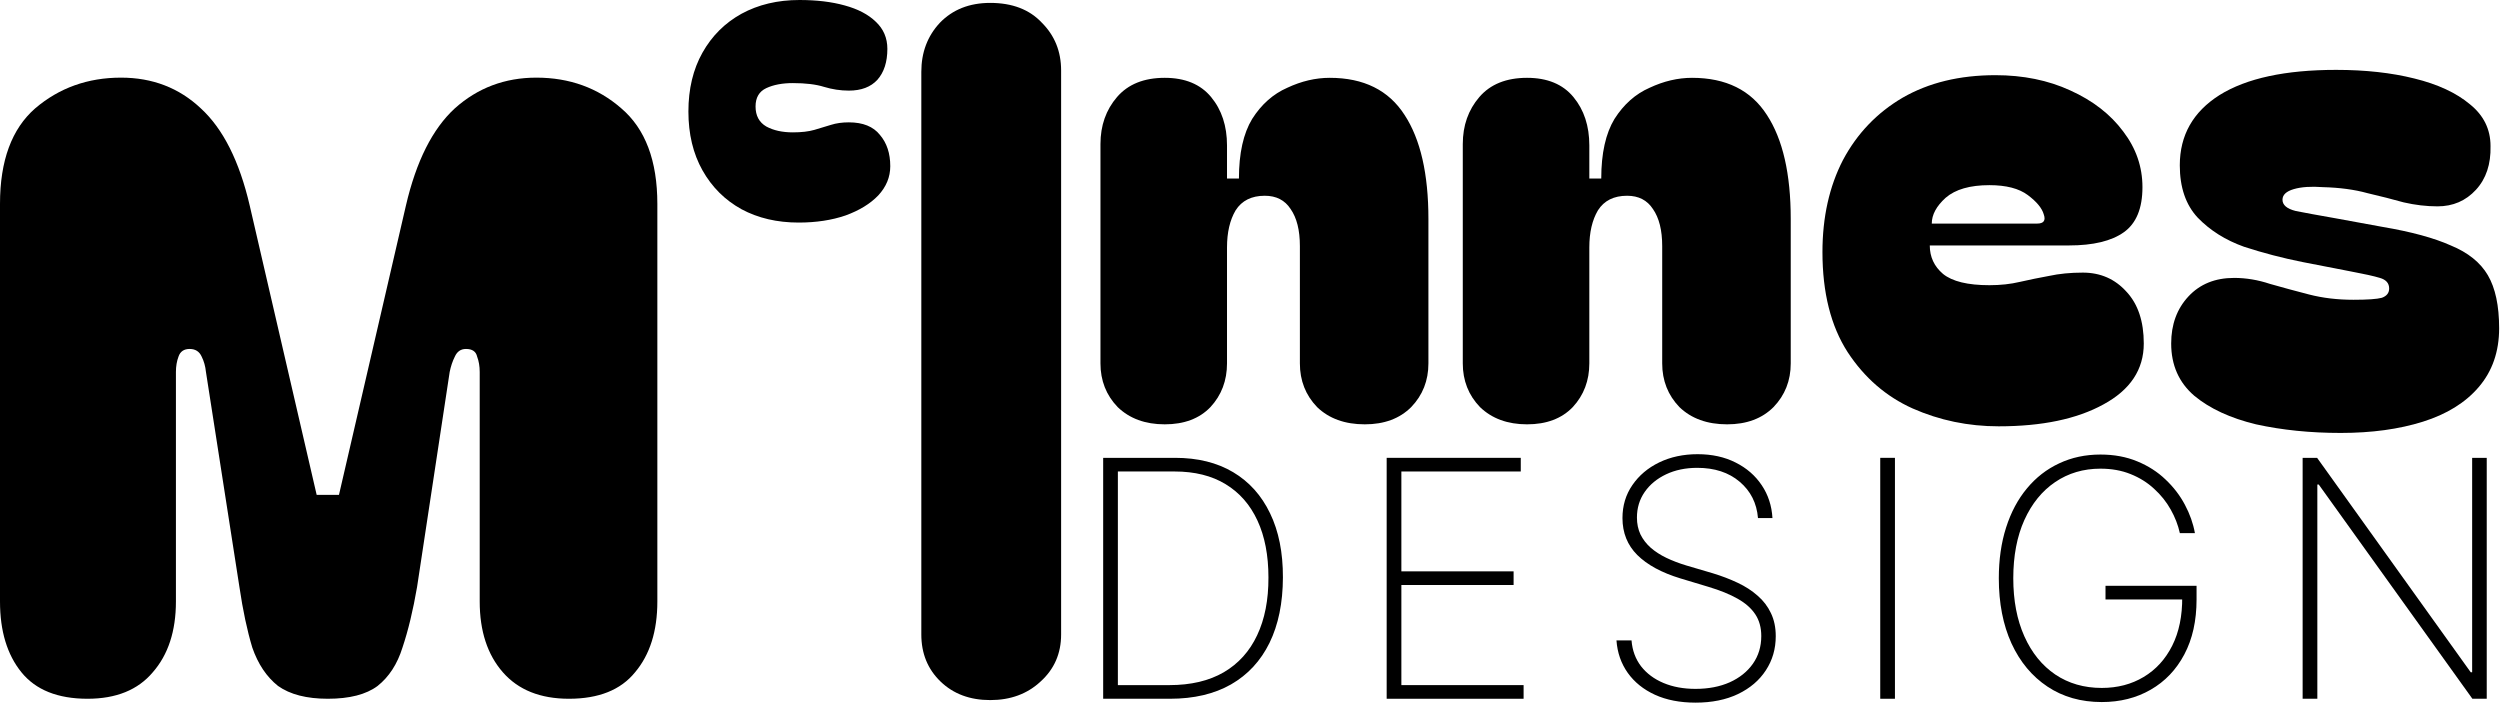
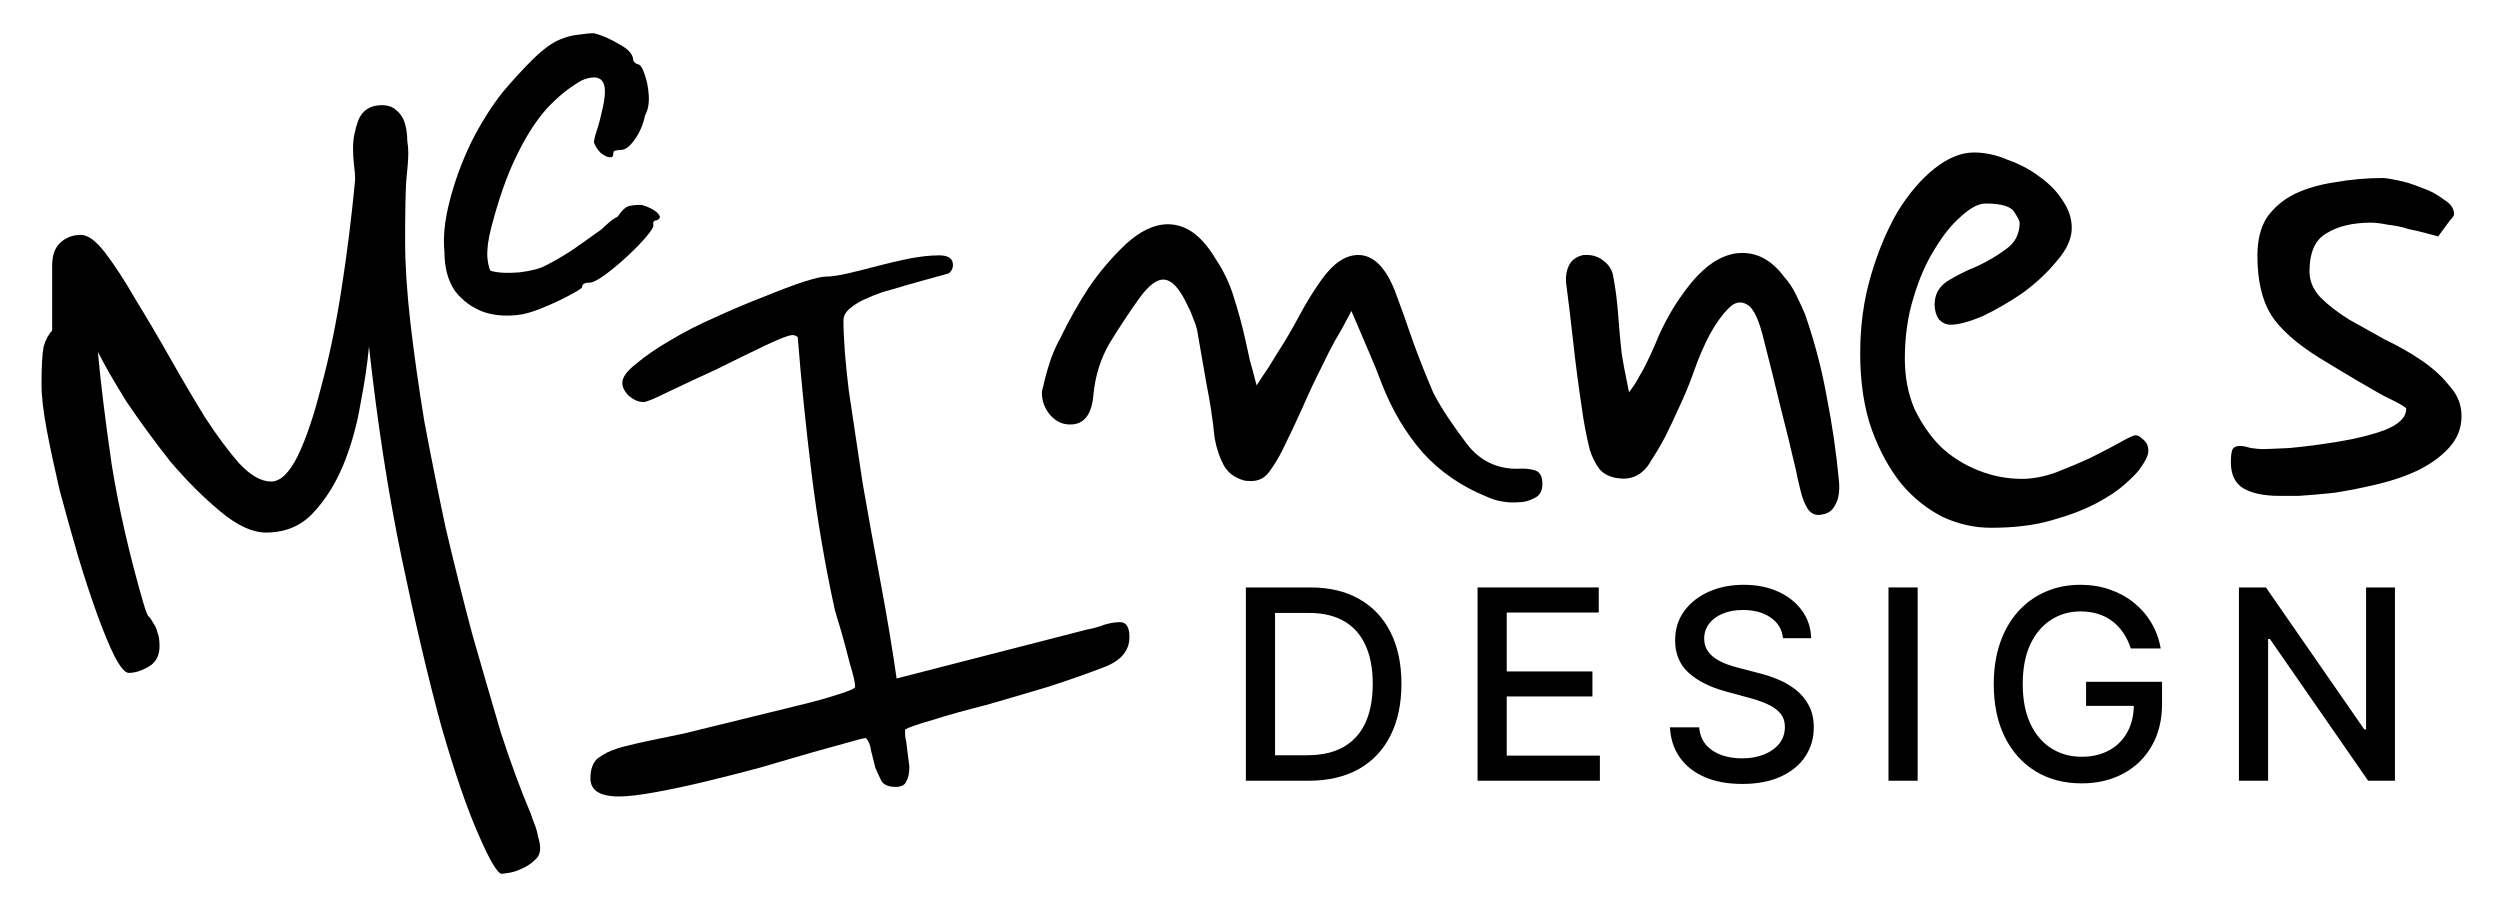
- <svg xmlns="http://www.w3.org/2000/svg" width="483" height="136" viewBox="0 0 483 136" fill="none">
-   <path d="M191.312 135.256C187.387 135.256 184.187 134.061 181.712 131.672C179.237 129.283 178 126.253 178 122.584V13.872C178 10.117 179.195 6.96 181.584 4.4C184.059 1.84 187.301 0.56 191.312 0.56C195.579 0.56 198.907 1.84 201.296 4.4C203.771 6.875 205.008 9.947 205.008 13.616V122.584C205.008 126.253 203.685 129.283 201.04 131.672C198.48 134.061 195.237 135.256 191.312 135.256Z" fill="black" />
-   <path d="M225.026 81.98C221.271 81.98 218.242 80.871 215.938 78.652C213.719 76.348 212.61 73.532 212.61 70.204V27.836C212.61 24.252 213.677 21.223 215.81 18.748C217.943 16.273 221.015 15.036 225.026 15.036C228.951 15.036 231.938 16.273 233.986 18.748C236.034 21.223 237.058 24.337 237.058 28.092V34.492H239.362C239.362 29.628 240.215 25.788 241.922 22.972C243.714 20.156 245.975 18.151 248.706 16.956C251.437 15.676 254.167 15.036 256.898 15.036C263.469 15.036 268.29 17.425 271.362 22.204C274.434 26.897 275.97 33.596 275.97 42.3V70.204C275.97 73.532 274.861 76.348 272.642 78.652C270.423 80.871 267.437 81.98 263.682 81.98C259.842 81.98 256.77 80.871 254.466 78.652C252.247 76.348 251.138 73.532 251.138 70.204V47.548C251.138 44.476 250.541 42.087 249.346 40.38C248.237 38.673 246.573 37.82 244.354 37.82C241.794 37.82 239.917 38.759 238.722 40.636C237.613 42.513 237.058 44.903 237.058 47.804V70.204C237.058 73.532 235.991 76.348 233.858 78.652C231.725 80.871 228.781 81.98 225.026 81.98Z" fill="black" />
-   <path d="M295.026 81.98C291.271 81.98 288.242 80.871 285.938 78.652C283.719 76.348 282.61 73.532 282.61 70.204V27.836C282.61 24.252 283.677 21.223 285.81 18.748C287.943 16.273 291.015 15.036 295.026 15.036C298.951 15.036 301.938 16.273 303.986 18.748C306.034 21.223 307.058 24.337 307.058 28.092V34.492H309.362C309.362 29.628 310.215 25.788 311.922 22.972C313.714 20.156 315.975 18.151 318.706 16.956C321.437 15.676 324.167 15.036 326.898 15.036C333.469 15.036 338.29 17.425 341.362 22.204C344.434 26.897 345.97 33.596 345.97 42.3V70.204C345.97 73.532 344.861 76.348 342.642 78.652C340.423 80.871 337.437 81.98 333.682 81.98C329.842 81.98 326.77 80.871 324.466 78.652C322.247 76.348 321.138 73.532 321.138 70.204V47.548C321.138 44.476 320.541 42.087 319.346 40.38C318.237 38.673 316.573 37.82 314.354 37.82C311.794 37.82 309.917 38.759 308.722 40.636C307.613 42.513 307.058 44.903 307.058 47.804V70.204C307.058 73.532 305.991 76.348 303.858 78.652C301.725 80.871 298.781 81.98 295.026 81.98Z" fill="black" />
-   <path d="M352.098 48.7C352.098 41.959 353.421 36.028 356.066 30.908C358.797 25.788 362.637 21.777 367.586 18.876C372.621 15.975 378.594 14.524 385.506 14.524C390.882 14.524 395.703 15.505 399.97 17.468C404.322 19.431 407.735 22.076 410.21 25.404C412.685 28.647 413.922 32.231 413.922 36.156C413.922 40.252 412.727 43.153 410.338 44.86C407.949 46.567 404.407 47.42 399.714 47.42H372.834C372.834 49.639 373.687 51.473 375.394 52.924C377.186 54.375 380.173 55.1 384.354 55.1C386.487 55.1 388.45 54.887 390.242 54.46C392.119 54.033 393.997 53.649 395.874 53.308C397.837 52.881 400.013 52.668 402.402 52.668C405.815 52.668 408.631 53.905 410.85 56.38C413.069 58.769 414.178 62.097 414.178 66.364C414.178 71.399 411.575 75.324 406.37 78.14C401.25 80.956 394.509 82.364 386.146 82.364C380.258 82.364 374.711 81.212 369.506 78.908C364.386 76.604 360.205 72.977 356.962 68.028C353.719 62.993 352.098 56.551 352.098 48.7ZM393.57 43.196C394.85 43.196 395.277 42.599 394.85 41.404C394.509 40.209 393.485 38.972 391.778 37.692C390.071 36.412 387.597 35.772 384.354 35.772C380.599 35.772 377.783 36.583 375.906 38.204C374.114 39.825 373.218 41.489 373.218 43.196H393.57Z" fill="black" />
-   <path d="M452.241 83.644C446.353 83.644 440.892 83.089 435.857 81.98C430.908 80.785 426.94 78.951 423.953 76.476C420.966 73.916 419.473 70.545 419.473 66.364C419.473 62.695 420.582 59.665 422.801 57.276C425.02 54.887 427.964 53.692 431.633 53.692C433.937 53.692 436.241 54.076 438.545 54.844C440.934 55.527 443.452 56.209 446.097 56.892C448.742 57.575 451.601 57.916 454.673 57.916C457.404 57.916 459.238 57.788 460.177 57.532C461.116 57.191 461.585 56.593 461.585 55.74C461.585 54.716 460.988 54.033 459.793 53.692C458.684 53.351 456.764 52.924 454.033 52.412L444.817 50.62C440.977 49.852 437.222 48.871 433.553 47.676C429.969 46.396 426.982 44.519 424.593 42.044C422.289 39.569 421.137 36.199 421.137 31.932C421.137 26.129 423.697 21.607 428.817 18.364C434.022 15.121 441.532 13.5 451.345 13.5C456.977 13.5 462.012 14.055 466.449 15.164C470.972 16.273 474.556 17.937 477.201 20.156C479.846 22.289 481.169 24.977 481.169 28.22C481.254 31.719 480.316 34.535 478.353 36.668C476.39 38.801 473.916 39.868 470.929 39.868C468.796 39.868 466.62 39.612 464.401 39.1C462.268 38.503 459.921 37.905 457.361 37.308C454.886 36.625 452.028 36.241 448.785 36.156C446.481 35.985 444.604 36.113 443.153 36.54C441.702 36.967 440.977 37.649 440.977 38.588C440.977 39.612 441.83 40.337 443.537 40.764C445.244 41.105 447.804 41.575 451.217 42.172L460.305 43.836C465.852 44.775 470.246 45.969 473.489 47.42C476.817 48.785 479.206 50.705 480.657 53.18C482.108 55.655 482.833 59.068 482.833 63.42C482.833 67.943 481.51 71.74 478.865 74.812C476.305 77.799 472.721 80.017 468.113 81.468C463.505 82.919 458.214 83.644 452.241 83.644Z" fill="black" />
-   <path d="M154.302 43C150.138 43 146.454 42.139 143.251 40.418C140.047 38.644 137.538 36.143 135.723 32.916C133.908 29.689 133 25.897 133 21.54C133 17.184 133.908 13.392 135.723 10.165C137.538 6.938 140.047 4.437 143.251 2.662C146.507 0.887 150.244 0 154.462 0C157.772 0 160.682 0.35 163.191 1.049C165.754 1.748 167.756 2.797 169.197 4.195C170.692 5.593 171.439 7.341 171.439 9.439C171.439 11.967 170.799 13.957 169.517 15.409C168.236 16.807 166.394 17.507 163.992 17.507C162.39 17.507 160.789 17.265 159.187 16.78C157.639 16.296 155.637 16.054 153.181 16.054C151.152 16.054 149.444 16.377 148.055 17.023C146.667 17.668 145.973 18.851 145.973 20.572C145.973 22.347 146.667 23.638 148.055 24.445C149.444 25.198 151.152 25.574 153.181 25.574C154.836 25.574 156.224 25.413 157.345 25.09C158.466 24.767 159.534 24.445 160.548 24.122C161.563 23.799 162.71 23.638 163.992 23.638C166.715 23.638 168.717 24.445 169.998 26.058C171.333 27.618 172 29.635 172 32.109C172 34.206 171.226 36.089 169.678 37.756C168.129 39.37 166.021 40.66 163.351 41.629C160.682 42.543 157.665 43 154.302 43Z" fill="black" />
-   <path d="M16.911 135C11.164 135 6.908 133.297 4.145 129.89C1.382 126.484 0 121.923 0 116.209V39.396C0 31.044 2.266 24.89 6.798 20.934C11.44 16.978 16.966 15 23.377 15C29.456 15 34.596 16.978 38.796 20.934C43.107 24.89 46.257 31.154 48.247 39.725L61.179 95.604H65.49L78.422 39.725C80.411 31.154 83.561 24.89 87.872 20.934C92.293 16.978 97.543 15 103.623 15C110.034 15 115.505 16.978 120.037 20.934C124.679 24.89 127 31.044 127 39.396V116.209C127 121.923 125.563 126.484 122.689 129.89C119.926 133.297 115.671 135 109.923 135C104.396 135 100.141 133.297 97.157 129.89C94.172 126.484 92.68 121.923 92.68 116.209V71.868C92.68 70.769 92.514 69.78 92.183 68.901C91.962 67.912 91.243 67.418 90.027 67.418C89.033 67.418 88.314 67.912 87.872 68.901C87.43 69.78 87.098 70.769 86.877 71.868L80.577 113.407C79.803 117.912 78.864 121.813 77.758 125.11C76.764 128.297 75.161 130.769 72.95 132.527C70.74 134.176 67.534 135 63.334 135C59.245 135 56.039 134.176 53.718 132.527C51.507 130.769 49.849 128.297 48.744 125.11C47.749 121.813 46.92 117.912 46.257 113.407L39.791 71.868C39.681 70.769 39.404 69.78 38.962 68.901C38.52 67.912 37.746 67.418 36.641 67.418C35.536 67.418 34.817 67.912 34.486 68.901C34.154 69.78 33.988 70.769 33.988 71.868V116.209C33.988 121.923 32.496 126.484 29.512 129.89C26.638 133.297 22.438 135 16.911 135Z" fill="black" />
-   <path d="M226.041 135H213.132V88.454H227.041C231.405 88.454 235.139 89.379 238.245 91.227C241.352 93.076 243.73 95.727 245.382 99.182C247.049 102.621 247.874 106.75 247.859 111.568C247.844 116.492 246.98 120.705 245.268 124.205C243.556 127.689 241.079 130.364 237.836 132.227C234.594 134.076 230.662 135 226.041 135ZM215.973 132.364H225.927C230.079 132.364 233.579 131.538 236.427 129.886C239.276 128.22 241.427 125.833 242.882 122.727C244.352 119.621 245.079 115.902 245.064 111.568C245.064 107.295 244.359 103.636 242.95 100.591C241.541 97.53 239.488 95.182 236.791 93.546C234.109 91.909 230.821 91.091 226.927 91.091H215.973V132.364Z" fill="black" />
-   <path d="M267.904 135V88.454H293.813V91.091H270.745V110.386H292.427V113.023H270.745V132.364H294.359V135H267.904Z" fill="black" />
-   <path d="M339.643 100.091C339.4 97.197 338.219 94.856 336.097 93.068C333.991 91.28 331.264 90.386 327.915 90.386C325.658 90.386 323.65 90.803 321.893 91.636C320.135 92.47 318.756 93.606 317.756 95.046C316.756 96.485 316.256 98.136 316.256 100C316.256 101.197 316.484 102.28 316.938 103.25C317.408 104.205 318.067 105.061 318.915 105.818C319.764 106.561 320.772 107.212 321.938 107.773C323.105 108.333 324.393 108.826 325.802 109.25L330.893 110.75C332.635 111.28 334.241 111.894 335.711 112.591C337.196 113.288 338.484 114.121 339.575 115.091C340.681 116.045 341.537 117.167 342.143 118.455C342.764 119.742 343.075 121.227 343.075 122.909C343.075 125.364 342.438 127.561 341.165 129.5C339.908 131.439 338.112 132.97 335.779 134.091C333.461 135.197 330.726 135.75 327.575 135.75C324.575 135.75 321.961 135.242 319.734 134.227C317.522 133.212 315.772 131.803 314.484 130C313.196 128.182 312.469 126.091 312.302 123.727H315.211C315.362 125.652 315.976 127.318 317.052 128.727C318.143 130.121 319.59 131.197 321.393 131.955C323.196 132.712 325.256 133.091 327.575 133.091C330.075 133.091 332.279 132.667 334.188 131.818C336.097 130.955 337.59 129.758 338.665 128.227C339.741 126.697 340.279 124.917 340.279 122.886C340.279 121.25 339.893 119.848 339.12 118.682C338.347 117.515 337.203 116.508 335.688 115.659C334.188 114.811 332.325 114.053 330.097 113.386L324.665 111.75C321.029 110.644 318.249 109.136 316.325 107.227C314.415 105.318 313.461 102.939 313.461 100.091C313.461 97.697 314.097 95.576 315.37 93.727C316.643 91.864 318.37 90.401 320.552 89.341C322.749 88.28 325.226 87.75 327.984 87.75C330.756 87.75 333.203 88.288 335.325 89.364C337.446 90.424 339.128 91.886 340.37 93.75C341.612 95.599 342.302 97.712 342.438 100.091H339.643Z" fill="black" />
-   <path d="M366.103 88.454V135H363.262V88.454H366.103Z" fill="black" />
-   <path d="M421.148 103C420.799 101.424 420.209 99.901 419.375 98.432C418.542 96.947 417.474 95.614 416.171 94.432C414.883 93.235 413.368 92.288 411.625 91.591C409.898 90.894 407.959 90.546 405.807 90.546C402.519 90.546 399.603 91.409 397.057 93.136C394.527 94.849 392.542 97.296 391.103 100.477C389.678 103.644 388.966 107.394 388.966 111.727C388.966 116.015 389.678 119.75 391.103 122.932C392.527 126.114 394.519 128.576 397.08 130.318C399.656 132.045 402.648 132.909 406.057 132.909C409.103 132.909 411.799 132.205 414.148 130.795C416.512 129.386 418.353 127.371 419.671 124.75C420.989 122.129 421.633 118.992 421.603 115.341L422.603 115.818H406.784V113.182H424.375V115.818C424.375 119.924 423.587 123.462 422.012 126.432C420.451 129.386 418.284 131.659 415.512 133.25C412.754 134.841 409.603 135.636 406.057 135.636C402.057 135.636 398.565 134.644 395.58 132.659C392.595 130.674 390.277 127.894 388.625 124.318C386.989 120.727 386.171 116.53 386.171 111.727C386.171 108.121 386.64 104.848 387.58 101.909C388.519 98.97 389.86 96.454 391.603 94.364C393.345 92.258 395.421 90.644 397.83 89.523C400.239 88.386 402.898 87.818 405.807 87.818C408.443 87.818 410.815 88.258 412.921 89.136C415.027 90 416.845 91.167 418.375 92.636C419.921 94.091 421.171 95.72 422.125 97.523C423.08 99.311 423.724 101.136 424.057 103H421.148Z" fill="black" />
-   <path d="M480.438 88.454V135H477.665L447.983 93.614H447.71V135H444.869V88.454H447.665L477.347 129.886H477.619V88.454H480.438Z" fill="black" />
+ <svg xmlns="http://www.w3.org/2000/svg" width="301" height="109" viewBox="0 0 301 109" fill="none">
+   <path d="M62.958 37.83C61.235 38.125 59.66 38.036 58.234 37.565C56.808 37.035 55.649 36.181 54.758 35.004C53.926 33.767 53.51 32.206 53.51 30.322C53.331 28.556 53.539 26.524 54.134 24.227C54.728 21.872 55.59 19.517 56.719 17.161C57.907 14.806 59.185 12.774 60.551 11.066C61.74 9.653 62.928 8.358 64.117 7.18C65.305 6.002 66.375 5.207 67.326 4.795C68.158 4.442 68.93 4.236 69.643 4.177C70.416 4.059 71.04 4 71.515 4C72.466 4.236 73.476 4.677 74.546 5.325C75.675 5.914 76.239 6.562 76.239 7.268C76.239 7.268 76.299 7.357 76.417 7.533C76.596 7.651 76.685 7.71 76.685 7.71C77.041 7.71 77.338 8.093 77.576 8.858C77.873 9.624 78.052 10.507 78.111 11.508C78.17 12.45 78.022 13.245 77.665 13.893C77.428 15.012 77.012 15.983 76.417 16.808C75.823 17.632 75.288 18.044 74.813 18.044C74.575 18.044 74.338 18.074 74.1 18.133C73.922 18.133 73.832 18.28 73.832 18.574C73.832 18.869 73.654 18.986 73.298 18.928C73.001 18.869 72.674 18.692 72.317 18.398C71.961 18.044 71.693 17.632 71.515 17.161C71.515 16.867 71.634 16.366 71.871 15.659C72.109 14.953 72.347 14.04 72.585 12.921C72.941 11.272 72.911 10.213 72.496 9.741C72.079 9.211 71.277 9.182 70.089 9.653C68.603 10.477 67.177 11.626 65.81 13.098C64.503 14.57 63.285 16.484 62.156 18.839C61.027 21.136 60.017 24.021 59.125 27.496C58.769 28.85 58.62 30.028 58.679 31.029C58.798 32.03 58.947 32.56 59.125 32.619C59.957 32.854 61.086 32.913 62.512 32.795C63.938 32.619 64.978 32.354 65.632 32C66.583 31.529 67.653 30.911 68.841 30.145C70.029 29.321 71.069 28.585 71.961 27.937C72.258 27.761 72.614 27.466 73.03 27.054C73.446 26.642 73.892 26.318 74.367 26.082C74.843 25.376 75.259 24.963 75.615 24.846C75.972 24.728 76.507 24.669 77.22 24.669C77.695 24.787 78.141 24.963 78.557 25.199C78.973 25.435 79.24 25.67 79.359 25.906C79.537 26.141 79.448 26.347 79.091 26.524C78.854 26.524 78.705 26.612 78.646 26.789C78.646 26.907 78.646 26.966 78.646 26.966C78.765 27.201 78.497 27.702 77.844 28.467C77.249 29.174 76.477 29.969 75.526 30.852C74.575 31.735 73.654 32.501 72.763 33.149C71.931 33.737 71.337 34.032 70.98 34.032C70.386 34.032 70.089 34.209 70.089 34.562C70.089 34.68 69.643 34.974 68.752 35.445C67.92 35.916 66.939 36.387 65.81 36.858C64.741 37.33 63.79 37.654 62.958 37.83Z" fill="black" />
+   <path d="M63.88 97.912C64.051 98.424 64.221 98.893 64.392 99.32C64.563 99.747 64.691 100.216 64.776 100.728C64.947 101.24 65.032 101.709 65.032 102.136C65.032 102.733 64.819 103.203 64.392 103.544C63.965 103.971 63.453 104.312 62.856 104.568C62.344 104.824 61.832 104.995 61.32 105.08C60.808 105.165 60.509 105.208 60.424 105.208C59.912 105.208 58.973 103.629 57.608 100.472C56.243 97.4 54.749 93.048 53.128 87.416C51.592 81.784 50.013 75.085 48.392 67.32C46.771 59.555 45.448 51.021 44.424 41.72C44.253 43.683 43.912 45.987 43.4 48.632C42.973 51.192 42.291 53.624 41.352 55.928C40.413 58.232 39.176 60.195 37.64 61.816C36.189 63.352 34.312 64.12 32.008 64.12C30.387 64.12 28.552 63.267 26.504 61.56C24.456 59.853 22.451 57.848 20.488 55.544C18.611 53.155 16.861 50.765 15.24 48.376C13.704 45.901 12.552 43.896 11.784 42.36C12.125 46.115 12.68 50.637 13.448 55.928C14.301 61.219 15.581 66.808 17.288 72.696C17.459 73.293 17.629 73.763 17.8 74.104C18.056 74.36 18.269 74.659 18.44 75C18.696 75.341 18.867 75.725 18.952 76.152C19.123 76.493 19.208 77.048 19.208 77.816C19.208 78.925 18.781 79.736 17.928 80.248C17.075 80.76 16.264 81.016 15.496 81.016C15.069 81.016 14.515 80.376 13.832 79.096C13.149 77.731 12.424 75.981 11.656 73.848C10.888 71.715 10.12 69.368 9.352 66.808C8.584 64.163 7.859 61.56 7.176 59C6.579 56.44 6.067 54.051 5.64 51.832C5.213 49.528 5 47.693 5 46.328C5 44.109 5.085 42.573 5.256 41.72C5.512 40.867 5.853 40.227 6.28 39.8V31.992C6.28 30.797 6.579 29.901 7.176 29.304C7.859 28.621 8.712 28.28 9.736 28.28C10.589 28.28 11.571 29.005 12.68 30.456C13.789 31.907 14.984 33.741 16.264 35.96C17.629 38.179 19.037 40.568 20.488 43.128C21.939 45.688 23.347 48.077 24.712 50.296C26.163 52.515 27.528 54.349 28.808 55.8C30.173 57.251 31.453 57.976 32.648 57.976C33.757 57.976 34.824 56.952 35.848 54.904C36.872 52.771 37.811 49.997 38.664 46.584C39.603 43.171 40.413 39.288 41.096 34.936C41.779 30.584 42.333 26.147 42.76 21.624C42.76 21.112 42.717 20.557 42.632 19.96C42.547 19.277 42.504 18.552 42.504 17.784C42.504 16.76 42.717 15.651 43.144 14.456C43.656 13.261 44.595 12.664 45.96 12.664C46.728 12.664 47.325 12.877 47.752 13.304C48.264 13.731 48.605 14.285 48.776 14.968C48.947 15.565 49.032 16.205 49.032 16.888C49.117 17.485 49.16 17.997 49.16 18.424C49.16 19.107 49.075 20.259 48.904 21.88C48.819 23.416 48.776 25.805 48.776 29.048C48.776 31.864 48.989 35.149 49.416 38.904C49.843 42.573 50.397 46.499 51.08 50.68C51.848 54.776 52.701 59.043 53.64 63.48C54.664 67.832 55.731 72.099 56.84 76.28C58.035 80.461 59.187 84.429 60.296 88.184C61.491 91.853 62.685 95.096 63.88 97.912Z" fill="black" />
+   <path d="M135.984 76.696C135.984 78.317 135.002 79.512 133.04 80.28C131.077 81.048 128.773 81.859 126.128 82.712C123.568 83.48 121.093 84.206 118.704 84.888C116.314 85.486 114.181 86.083 112.304 86.68C110.512 87.192 109.402 87.576 108.976 87.832C108.976 88.003 108.976 88.216 108.976 88.472C108.976 88.728 109.018 88.984 109.104 89.24L109.488 92.312C109.488 93.08 109.36 93.677 109.104 94.104C108.933 94.531 108.506 94.744 107.824 94.744C107.056 94.744 106.501 94.531 106.16 94.104C105.904 93.592 105.648 93.037 105.392 92.44C105.221 91.757 105.05 91.075 104.88 90.392C104.794 89.71 104.581 89.198 104.24 88.856C104.069 88.856 103.386 89.027 102.192 89.368C100.997 89.71 99.461 90.136 97.584 90.648C95.792 91.16 93.744 91.757 91.44 92.44C89.221 93.037 87.045 93.592 84.912 94.104C82.778 94.616 80.773 95.043 78.896 95.384C77.018 95.725 75.568 95.896 74.544 95.896C72.24 95.896 71.088 95.171 71.088 93.72C71.088 92.611 71.386 91.8 71.984 91.288C72.666 90.776 73.434 90.392 74.288 90.136C74.458 90.051 75.269 89.838 76.72 89.496C78.256 89.155 80.09 88.771 82.224 88.344C84.357 87.832 86.618 87.278 89.008 86.68C91.482 86.083 93.744 85.528 95.792 85.016C97.925 84.504 99.632 84.035 100.912 83.608C102.277 83.181 102.96 82.883 102.96 82.712C102.96 82.2 102.746 81.261 102.32 79.896C101.978 78.531 101.637 77.251 101.296 76.056L100.528 73.496C99.333 68.035 98.394 62.531 97.712 56.984C97.029 51.438 96.474 45.976 96.048 40.6C95.877 40.429 95.664 40.344 95.408 40.344C94.981 40.344 93.872 40.771 92.08 41.624C90.288 42.477 88.368 43.416 86.32 44.44C84.272 45.379 82.352 46.275 80.56 47.128C78.853 47.981 77.829 48.408 77.488 48.408C76.89 48.408 76.293 48.152 75.696 47.64C75.184 47.128 74.928 46.616 74.928 46.104C74.928 45.422 75.482 44.654 76.592 43.8C77.701 42.861 79.066 41.923 80.688 40.984C82.394 39.96 84.229 39.022 86.192 38.168C88.24 37.23 90.16 36.419 91.952 35.736C93.829 34.968 95.408 34.371 96.688 33.944C98.053 33.517 98.949 33.304 99.376 33.304C100.058 33.304 100.954 33.176 102.064 32.92C103.173 32.664 104.368 32.365 105.648 32.024C106.928 31.683 108.208 31.384 109.488 31.128C110.853 30.872 112.048 30.744 113.072 30.744C114.181 30.744 114.736 31.128 114.736 31.896C114.736 32.323 114.565 32.664 114.224 32.92L110.512 33.944C109.573 34.2 108.549 34.499 107.44 34.84C106.416 35.096 105.434 35.438 104.496 35.864C103.642 36.206 102.917 36.632 102.32 37.144C101.808 37.571 101.552 38.04 101.552 38.552C101.552 40.685 101.765 43.502 102.192 47C102.704 50.413 103.258 54.126 103.856 58.136C104.538 62.062 105.264 66.072 106.032 70.168C106.8 74.264 107.44 78.104 107.952 81.688L130.864 75.8C131.376 75.715 131.888 75.587 132.4 75.416C132.826 75.246 133.253 75.118 133.68 75.032C134.106 74.947 134.49 74.904 134.832 74.904C135.6 74.904 135.984 75.501 135.984 76.696Z" fill="black" />
+   <path d="M258.527 53.56C258.612 53.731 258.655 53.987 258.655 54.328C258.655 54.84 258.271 55.608 257.503 56.632C257.247 56.974 256.692 57.528 255.839 58.296C254.985 59.064 253.833 59.832 252.383 60.6C250.932 61.368 249.14 62.051 247.007 62.648C244.959 63.245 242.527 63.544 239.711 63.544C237.748 63.544 235.828 63.117 233.951 62.264C232.073 61.325 230.409 60.003 228.959 58.296C227.508 56.504 226.313 54.328 225.375 51.768C224.436 49.123 223.967 46.051 223.967 42.552C223.967 39.224 224.393 36.109 225.247 33.208C226.1 30.307 227.167 27.747 228.447 25.528C229.812 23.309 231.305 21.56 232.927 20.28C234.548 19 236.127 18.36 237.663 18.36C239.028 18.36 240.393 18.659 241.759 19.256C243.209 19.768 244.489 20.451 245.599 21.304C246.793 22.157 247.732 23.139 248.415 24.248C249.097 25.272 249.439 26.339 249.439 27.448C249.439 28.728 248.841 30.051 247.647 31.416C246.537 32.782 245.172 34.062 243.551 35.256C241.929 36.365 240.308 37.304 238.687 38.072C237.065 38.755 235.785 39.096 234.847 39.096C234.335 39.096 233.865 38.883 233.439 38.456C233.097 37.944 232.927 37.347 232.927 36.664C232.927 35.469 233.439 34.531 234.463 33.848C235.572 33.166 236.767 32.568 238.047 32.056C239.327 31.459 240.479 30.776 241.503 30.008C242.612 29.24 243.167 28.174 243.167 26.808C243.167 26.637 242.953 26.211 242.527 25.528C242.1 24.846 240.948 24.504 239.071 24.504C238.217 24.504 237.236 25.016 236.127 26.04C235.017 26.979 233.951 28.302 232.927 30.008C231.903 31.63 231.049 33.592 230.367 35.896C229.684 38.115 229.343 40.547 229.343 43.192C229.343 45.411 229.727 47.416 230.495 49.208C231.348 51 232.415 52.536 233.695 53.816C234.975 55.011 236.468 55.95 238.175 56.632C239.881 57.315 241.631 57.656 243.423 57.656C244.703 57.656 246.068 57.4 247.519 56.888C249.055 56.291 250.463 55.694 251.743 55.096C253.108 54.413 254.26 53.816 255.199 53.304C256.223 52.707 256.863 52.408 257.119 52.408C257.375 52.408 257.631 52.536 257.887 52.792C258.228 53.048 258.441 53.304 258.527 53.56Z" fill="black" />
+   <path d="M296.368 50.104C296.368 51.555 295.856 52.835 294.832 53.944C293.893 54.968 292.656 55.864 291.12 56.632C289.669 57.315 288.048 57.87 286.256 58.296C284.464 58.723 282.757 59.064 281.136 59.32C279.514 59.491 278.064 59.619 276.784 59.704C275.589 59.704 274.821 59.704 274.48 59.704C272.602 59.704 271.152 59.406 270.128 58.808C269.104 58.211 268.592 57.144 268.592 55.608C268.592 55.096 268.634 54.669 268.72 54.328C268.805 53.901 269.146 53.688 269.744 53.688C270 53.688 270.426 53.773 271.024 53.944C271.621 54.029 272.09 54.072 272.432 54.072C272.773 54.072 273.84 54.029 275.632 53.944C277.509 53.773 279.472 53.517 281.52 53.176C283.653 52.835 285.53 52.365 287.152 51.768C288.858 51.086 289.712 50.232 289.712 49.208C289.712 49.038 288.816 48.526 287.024 47.672C285.317 46.733 282.714 45.197 279.216 43.064C276.485 41.358 274.565 39.651 273.456 37.944C272.346 36.152 271.792 33.763 271.792 30.776C271.792 28.899 272.176 27.363 272.944 26.168C273.797 24.974 274.906 24.035 276.272 23.352C277.722 22.669 279.344 22.2 281.136 21.944C283.013 21.603 284.976 21.432 287.024 21.432C287.194 21.432 287.706 21.517 288.56 21.688C289.498 21.859 290.48 22.157 291.504 22.584C292.528 22.925 293.424 23.395 294.192 23.992C295.045 24.504 295.472 25.102 295.472 25.784C295.472 25.955 295.301 26.211 294.96 26.552C294.704 26.893 294.234 27.534 293.552 28.472C293.296 28.387 292.826 28.259 292.144 28.088C291.546 27.918 290.821 27.747 289.968 27.576C289.2 27.32 288.389 27.149 287.536 27.064C286.682 26.893 286 26.808 285.488 26.808C283.269 26.808 281.477 27.235 280.112 28.088C278.746 28.856 278.064 30.392 278.064 32.696C278.064 33.806 278.49 34.83 279.344 35.768C280.282 36.707 281.434 37.603 282.8 38.456C284.165 39.224 285.616 40.035 287.152 40.888C288.773 41.656 290.266 42.51 291.632 43.448C292.997 44.387 294.106 45.411 294.96 46.52C295.898 47.544 296.368 48.739 296.368 50.104Z" fill="black" />
+   <path d="M182.851 60.467C181.492 60.577 180.215 60.357 179.019 59.809C175.921 58.548 173.339 56.767 171.273 54.464C169.262 52.162 167.631 49.421 166.381 46.242C165.891 44.926 165.348 43.583 164.75 42.212C164.152 40.842 163.472 39.252 162.711 37.443C162.005 38.813 161.352 39.992 160.754 40.979C160.211 41.966 159.722 42.925 159.287 43.857C158.417 45.556 157.602 47.283 156.841 49.037C156.079 50.737 155.264 52.463 154.394 54.218C153.959 55.095 153.443 55.944 152.845 56.767C152.302 57.534 151.568 57.918 150.644 57.918C150.209 57.918 149.91 57.891 149.747 57.836C148.605 57.507 147.79 56.876 147.3 55.944C146.811 55.013 146.458 53.944 146.24 52.737C146.023 50.545 145.697 48.379 145.262 46.242C144.881 44.049 144.501 41.856 144.12 39.663C144.012 39.225 143.849 38.759 143.631 38.265C143.468 37.772 143.278 37.333 143.06 36.95C142.082 34.757 141.076 33.66 140.043 33.66C139.228 33.66 138.277 34.401 137.19 35.881C135.939 37.635 134.743 39.444 133.602 41.308C132.515 43.172 131.862 45.255 131.645 47.557C131.428 50.079 130.395 51.257 128.546 51.093C127.731 51.038 126.997 50.627 126.345 49.859C125.747 49.092 125.448 48.242 125.448 47.31C125.448 47.091 125.502 46.817 125.611 46.488C125.829 45.501 126.1 44.515 126.426 43.528C126.753 42.541 127.16 41.609 127.65 40.732C128.682 38.594 129.824 36.566 131.074 34.647C132.379 32.729 133.874 30.974 135.559 29.385C137.298 27.795 138.983 27 140.614 27C142.789 27 144.691 28.37 146.322 31.111C147.355 32.646 148.116 34.264 148.605 35.963C149.149 37.662 149.611 39.389 149.991 41.143C150.154 41.856 150.317 42.596 150.48 43.364C150.698 44.131 150.97 45.145 151.296 46.406C151.894 45.474 152.383 44.734 152.764 44.186C153.144 43.583 153.497 43.007 153.824 42.459C154.748 41.034 155.617 39.554 156.433 38.019C157.248 36.484 158.145 35.031 159.124 33.66C160.537 31.687 162.005 30.7 163.527 30.7C165.321 30.7 166.788 32.126 167.93 34.976C168.691 37.005 169.425 39.06 170.131 41.143C170.892 43.226 171.708 45.282 172.578 47.31C173.121 48.352 173.746 49.394 174.453 50.435C175.16 51.477 175.866 52.463 176.573 53.395C178.149 55.478 180.242 56.493 182.851 56.438C183.449 56.383 184.075 56.438 184.727 56.602C185.379 56.767 185.705 57.315 185.705 58.247C185.705 59.124 185.379 59.7 184.727 59.974C184.129 60.303 183.504 60.467 182.851 60.467Z" fill="black" />
+   <path d="M219.373 61.947C218.667 62.112 218.096 61.892 217.661 61.289C217.28 60.686 216.981 59.919 216.764 58.987C216.547 58.11 216.356 57.26 216.193 56.438C215.595 53.861 214.97 51.312 214.318 48.791C213.72 46.269 213.095 43.747 212.442 41.225C211.845 38.649 211.165 37.142 210.404 36.703C209.643 36.21 208.882 36.347 208.121 37.114C207.36 37.882 206.626 38.896 205.919 40.157C205.158 41.582 204.506 43.089 203.962 44.679C203.419 46.214 202.794 47.722 202.087 49.202C201.598 50.298 201.081 51.395 200.538 52.491C199.994 53.532 199.396 54.547 198.744 55.533C198.363 56.246 197.847 56.794 197.195 57.178C196.542 57.562 195.781 57.699 194.912 57.589C193.879 57.479 193.091 57.096 192.547 56.438C192.058 55.78 191.677 55.013 191.405 54.135C191.188 53.258 190.998 52.381 190.835 51.504C190.672 50.627 190.536 49.777 190.427 48.955C190.046 46.433 189.72 43.939 189.448 41.472C189.177 39.005 188.878 36.511 188.552 33.989C188.497 33.222 188.606 32.564 188.878 32.016C189.15 31.413 189.639 31.002 190.345 30.782C190.454 30.728 190.59 30.7 190.753 30.7C190.916 30.7 191.025 30.7 191.079 30.7C191.84 30.7 192.52 30.947 193.118 31.44C193.77 31.934 194.151 32.592 194.259 33.414C194.531 34.894 194.721 36.401 194.83 37.936C194.939 39.471 195.075 40.979 195.238 42.459C195.401 43.555 195.7 45.145 196.135 47.228C196.678 46.516 197.086 45.885 197.358 45.337C197.684 44.789 197.929 44.35 198.092 44.021C198.69 42.815 199.233 41.609 199.722 40.403C200.266 39.197 200.891 38.019 201.598 36.867C202.196 35.935 202.821 35.058 203.473 34.236C204.126 33.414 204.859 32.674 205.675 32.016C207.034 30.974 208.393 30.454 209.752 30.454C211.709 30.454 213.394 31.413 214.807 33.332C215.405 33.989 215.894 34.73 216.275 35.552C216.655 36.319 217.009 37.087 217.335 37.854C218.476 41.143 219.346 44.46 219.944 47.804C220.596 51.093 221.086 54.464 221.412 57.918C221.52 59.069 221.385 60.001 221.004 60.714C220.678 61.426 220.134 61.837 219.373 61.947Z" fill="black" />
+   <path d="M157.539 94H150.005V70.727H157.778C160.058 70.727 162.016 71.193 163.653 72.125C165.289 73.049 166.543 74.379 167.414 76.114C168.293 77.841 168.732 79.913 168.732 82.329C168.732 84.754 168.289 86.837 167.403 88.579C166.524 90.322 165.251 91.663 163.584 92.602C161.918 93.534 159.903 94 157.539 94ZM153.516 90.932H157.346C159.118 90.932 160.592 90.599 161.766 89.932C162.94 89.258 163.819 88.284 164.403 87.011C164.986 85.731 165.278 84.171 165.278 82.329C165.278 80.504 164.986 78.954 164.403 77.682C163.827 76.409 162.967 75.443 161.823 74.784C160.679 74.125 159.259 73.796 157.562 73.796H153.516V90.932Z" fill="black" />
+   <path d="M177.899 94V70.727H192.489V73.75H181.41V80.841H191.728V83.852H181.41V90.977H192.626V94H177.899Z" fill="black" />
+   <path d="M214.673 76.841C214.552 75.765 214.052 74.932 213.173 74.341C212.294 73.742 211.188 73.443 209.855 73.443C208.9 73.443 208.075 73.595 207.378 73.898C206.681 74.193 206.139 74.602 205.753 75.125C205.374 75.64 205.184 76.227 205.184 76.886C205.184 77.439 205.313 77.917 205.571 78.318C205.836 78.72 206.181 79.057 206.605 79.329C207.037 79.595 207.499 79.818 207.991 80C208.484 80.174 208.957 80.318 209.412 80.432L211.684 81.023C212.427 81.204 213.188 81.451 213.968 81.761C214.749 82.072 215.472 82.481 216.139 82.989C216.806 83.496 217.343 84.125 217.753 84.875C218.169 85.625 218.378 86.523 218.378 87.568C218.378 88.886 218.037 90.057 217.355 91.079C216.681 92.102 215.7 92.909 214.412 93.5C213.131 94.091 211.582 94.386 209.764 94.386C208.021 94.386 206.514 94.11 205.241 93.557C203.968 93.004 202.972 92.22 202.253 91.204C201.533 90.182 201.135 88.97 201.059 87.568H204.582C204.65 88.409 204.923 89.11 205.4 89.671C205.885 90.224 206.503 90.636 207.253 90.909C208.01 91.174 208.84 91.307 209.741 91.307C210.734 91.307 211.616 91.151 212.389 90.841C213.169 90.523 213.783 90.083 214.23 89.523C214.677 88.954 214.9 88.292 214.9 87.534C214.9 86.845 214.703 86.28 214.309 85.841C213.923 85.401 213.396 85.038 212.73 84.75C212.071 84.462 211.325 84.208 210.491 83.989L207.741 83.239C205.878 82.731 204.4 81.985 203.309 81C202.226 80.015 201.684 78.712 201.684 77.091C201.684 75.75 202.048 74.579 202.775 73.579C203.503 72.579 204.487 71.803 205.73 71.25C206.972 70.689 208.374 70.409 209.934 70.409C211.51 70.409 212.9 70.686 214.105 71.239C215.317 71.792 216.271 72.553 216.968 73.523C217.665 74.485 218.029 75.591 218.059 76.841H214.673Z" fill="black" />
+   <path d="M230.885 70.727V94H227.374V70.727H230.885Z" fill="black" />
+   <path d="M256.549 78.079C256.329 77.39 256.033 76.773 255.662 76.227C255.299 75.674 254.863 75.204 254.355 74.818C253.848 74.424 253.268 74.125 252.617 73.921C251.973 73.716 251.264 73.614 250.492 73.614C249.181 73.614 247.999 73.951 246.946 74.625C245.893 75.299 245.06 76.288 244.446 77.591C243.84 78.886 243.537 80.474 243.537 82.352C243.537 84.239 243.844 85.833 244.458 87.136C245.071 88.439 245.912 89.428 246.98 90.102C248.049 90.776 249.264 91.114 250.628 91.114C251.893 91.114 252.996 90.856 253.935 90.341C254.882 89.826 255.613 89.099 256.128 88.159C256.651 87.212 256.912 86.099 256.912 84.818L257.821 84.989H251.162V82.091H260.31V84.739C260.31 86.693 259.893 88.39 259.06 89.829C258.234 91.261 257.09 92.367 255.628 93.148C254.174 93.928 252.507 94.318 250.628 94.318C248.522 94.318 246.674 93.833 245.083 92.864C243.499 91.894 242.264 90.519 241.378 88.739C240.492 86.951 240.049 84.829 240.049 82.375C240.049 80.519 240.306 78.852 240.821 77.375C241.336 75.898 242.06 74.644 242.992 73.614C243.931 72.576 245.033 71.784 246.299 71.239C247.571 70.686 248.961 70.409 250.469 70.409C251.727 70.409 252.897 70.595 253.98 70.966C255.071 71.337 256.041 71.864 256.889 72.546C257.746 73.227 258.454 74.038 259.014 74.977C259.575 75.909 259.954 76.943 260.151 78.079H256.549Z" fill="black" />
+   <path d="M288.351 70.727V94H285.124L273.295 76.932H273.079V94H269.567V70.727H272.817L284.658 87.818H284.874V70.727H288.351Z" fill="black" />
</svg>
